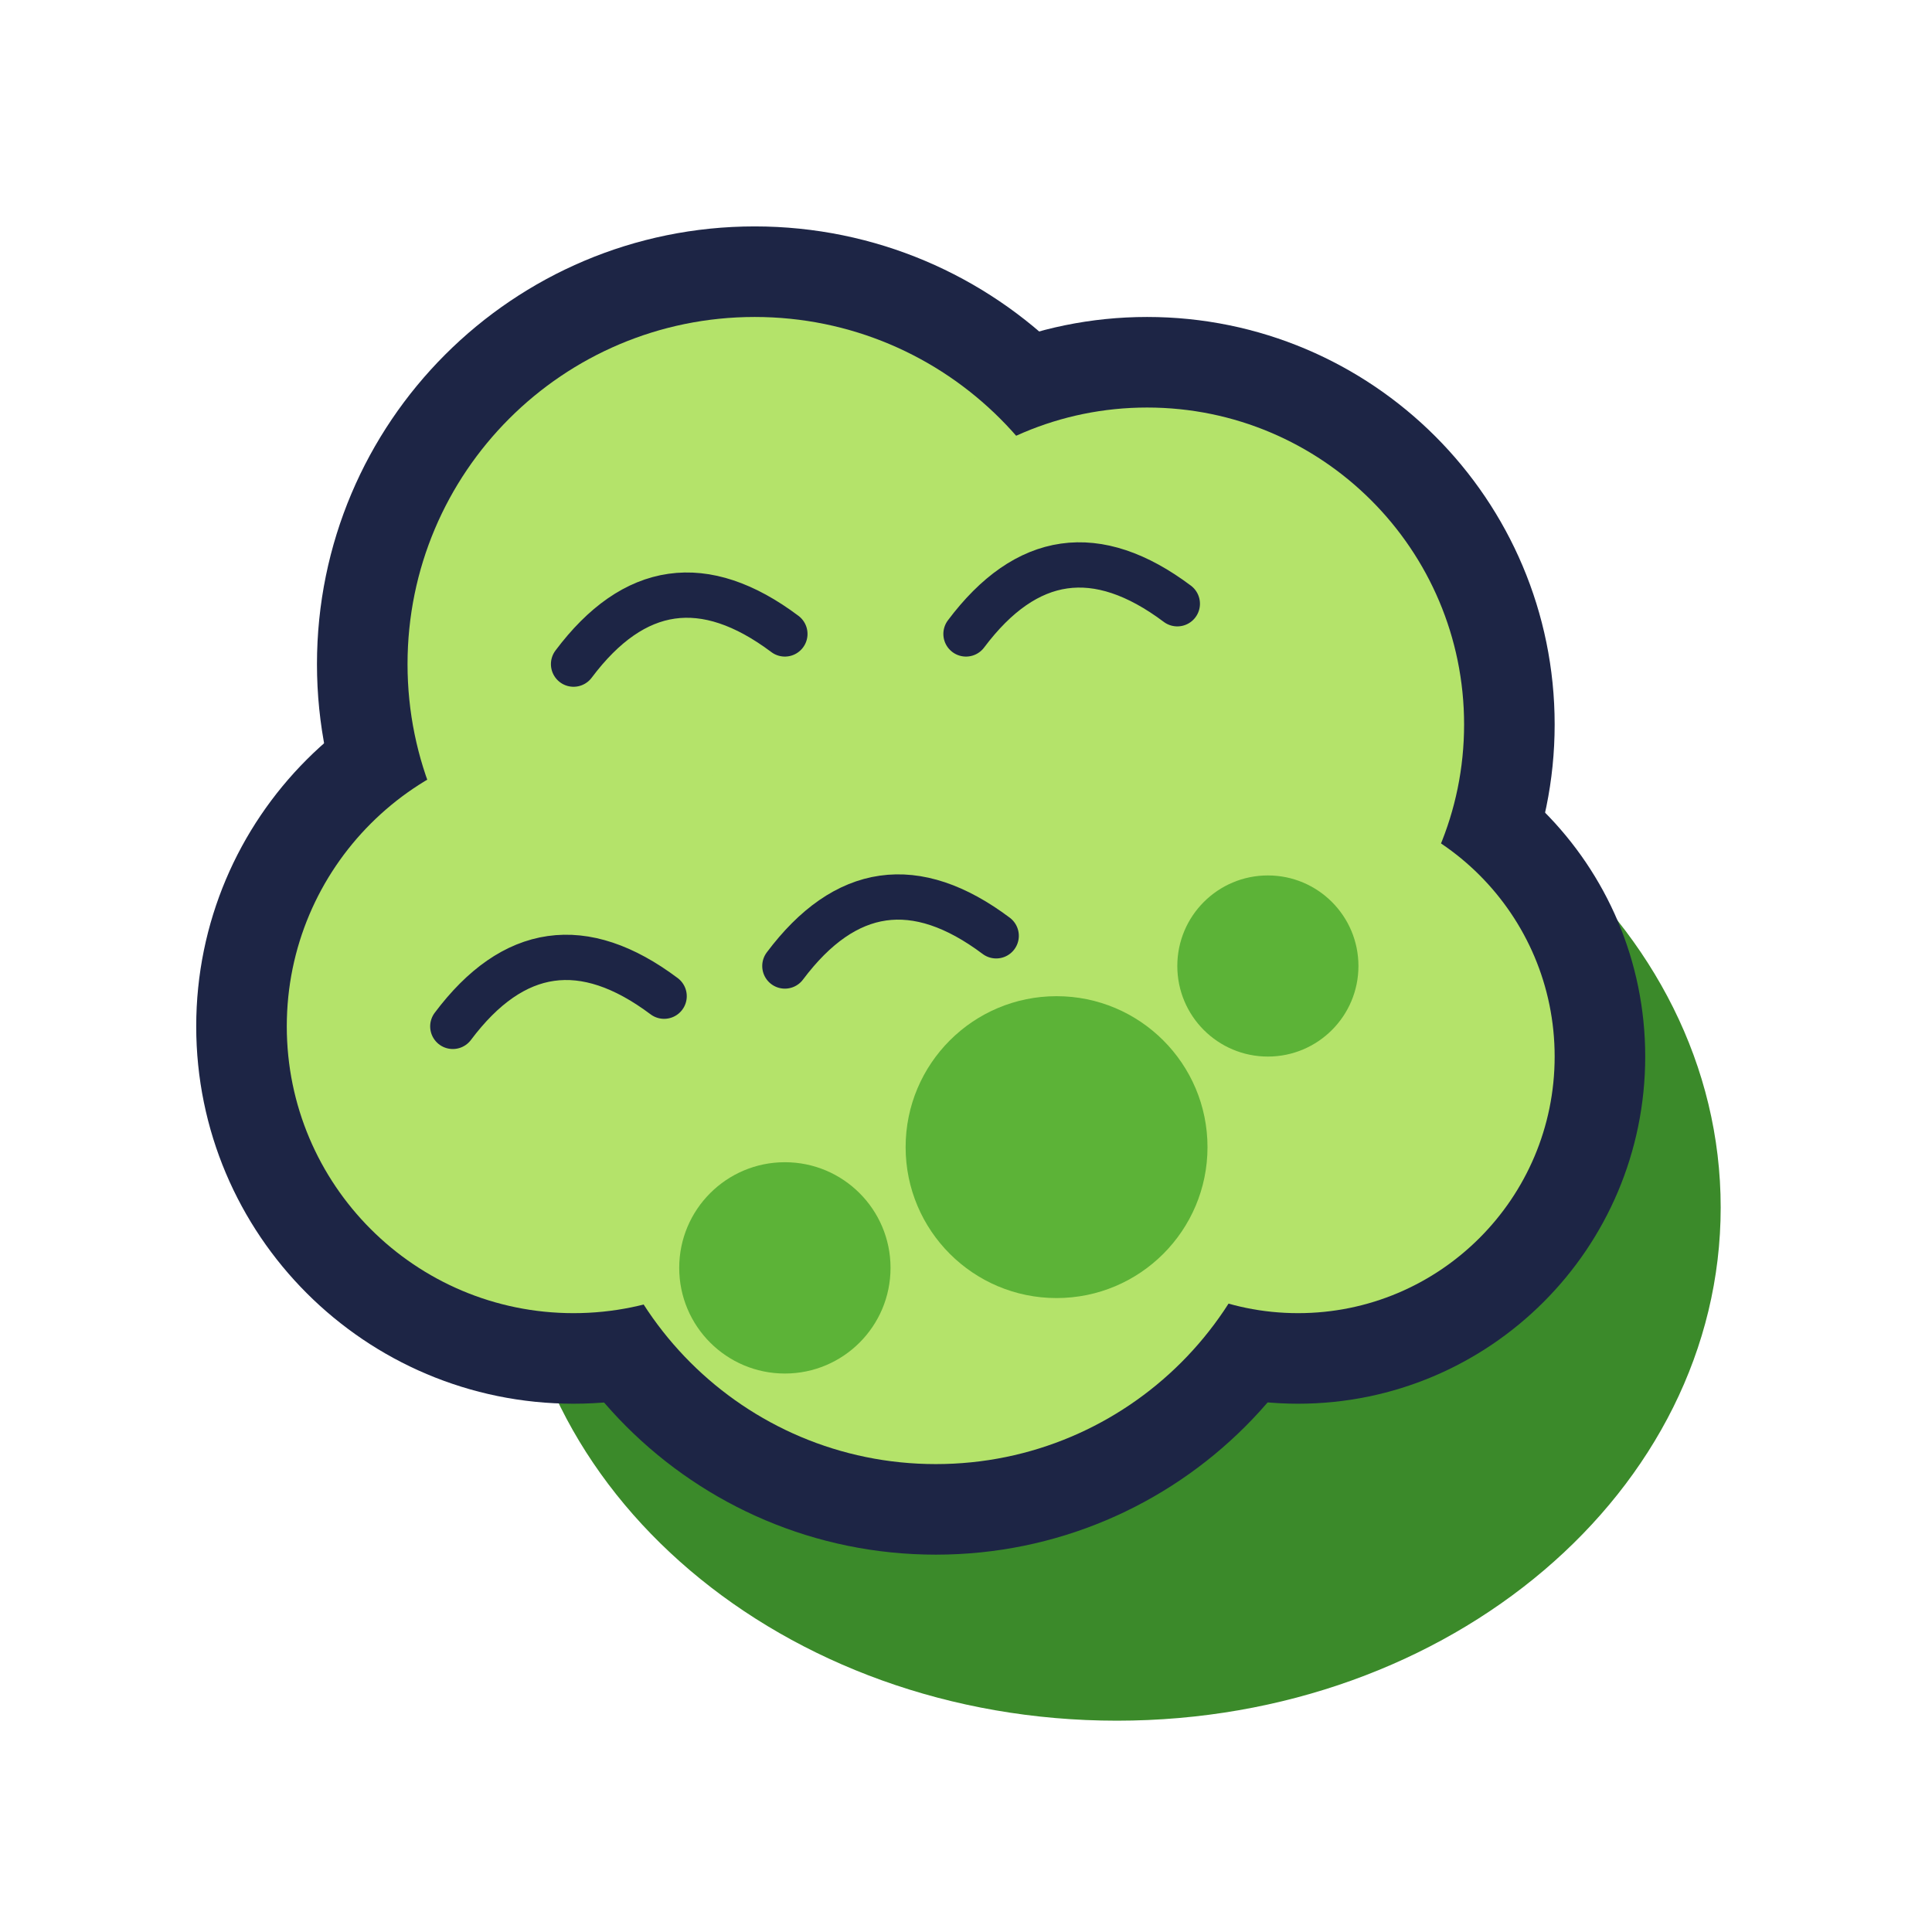
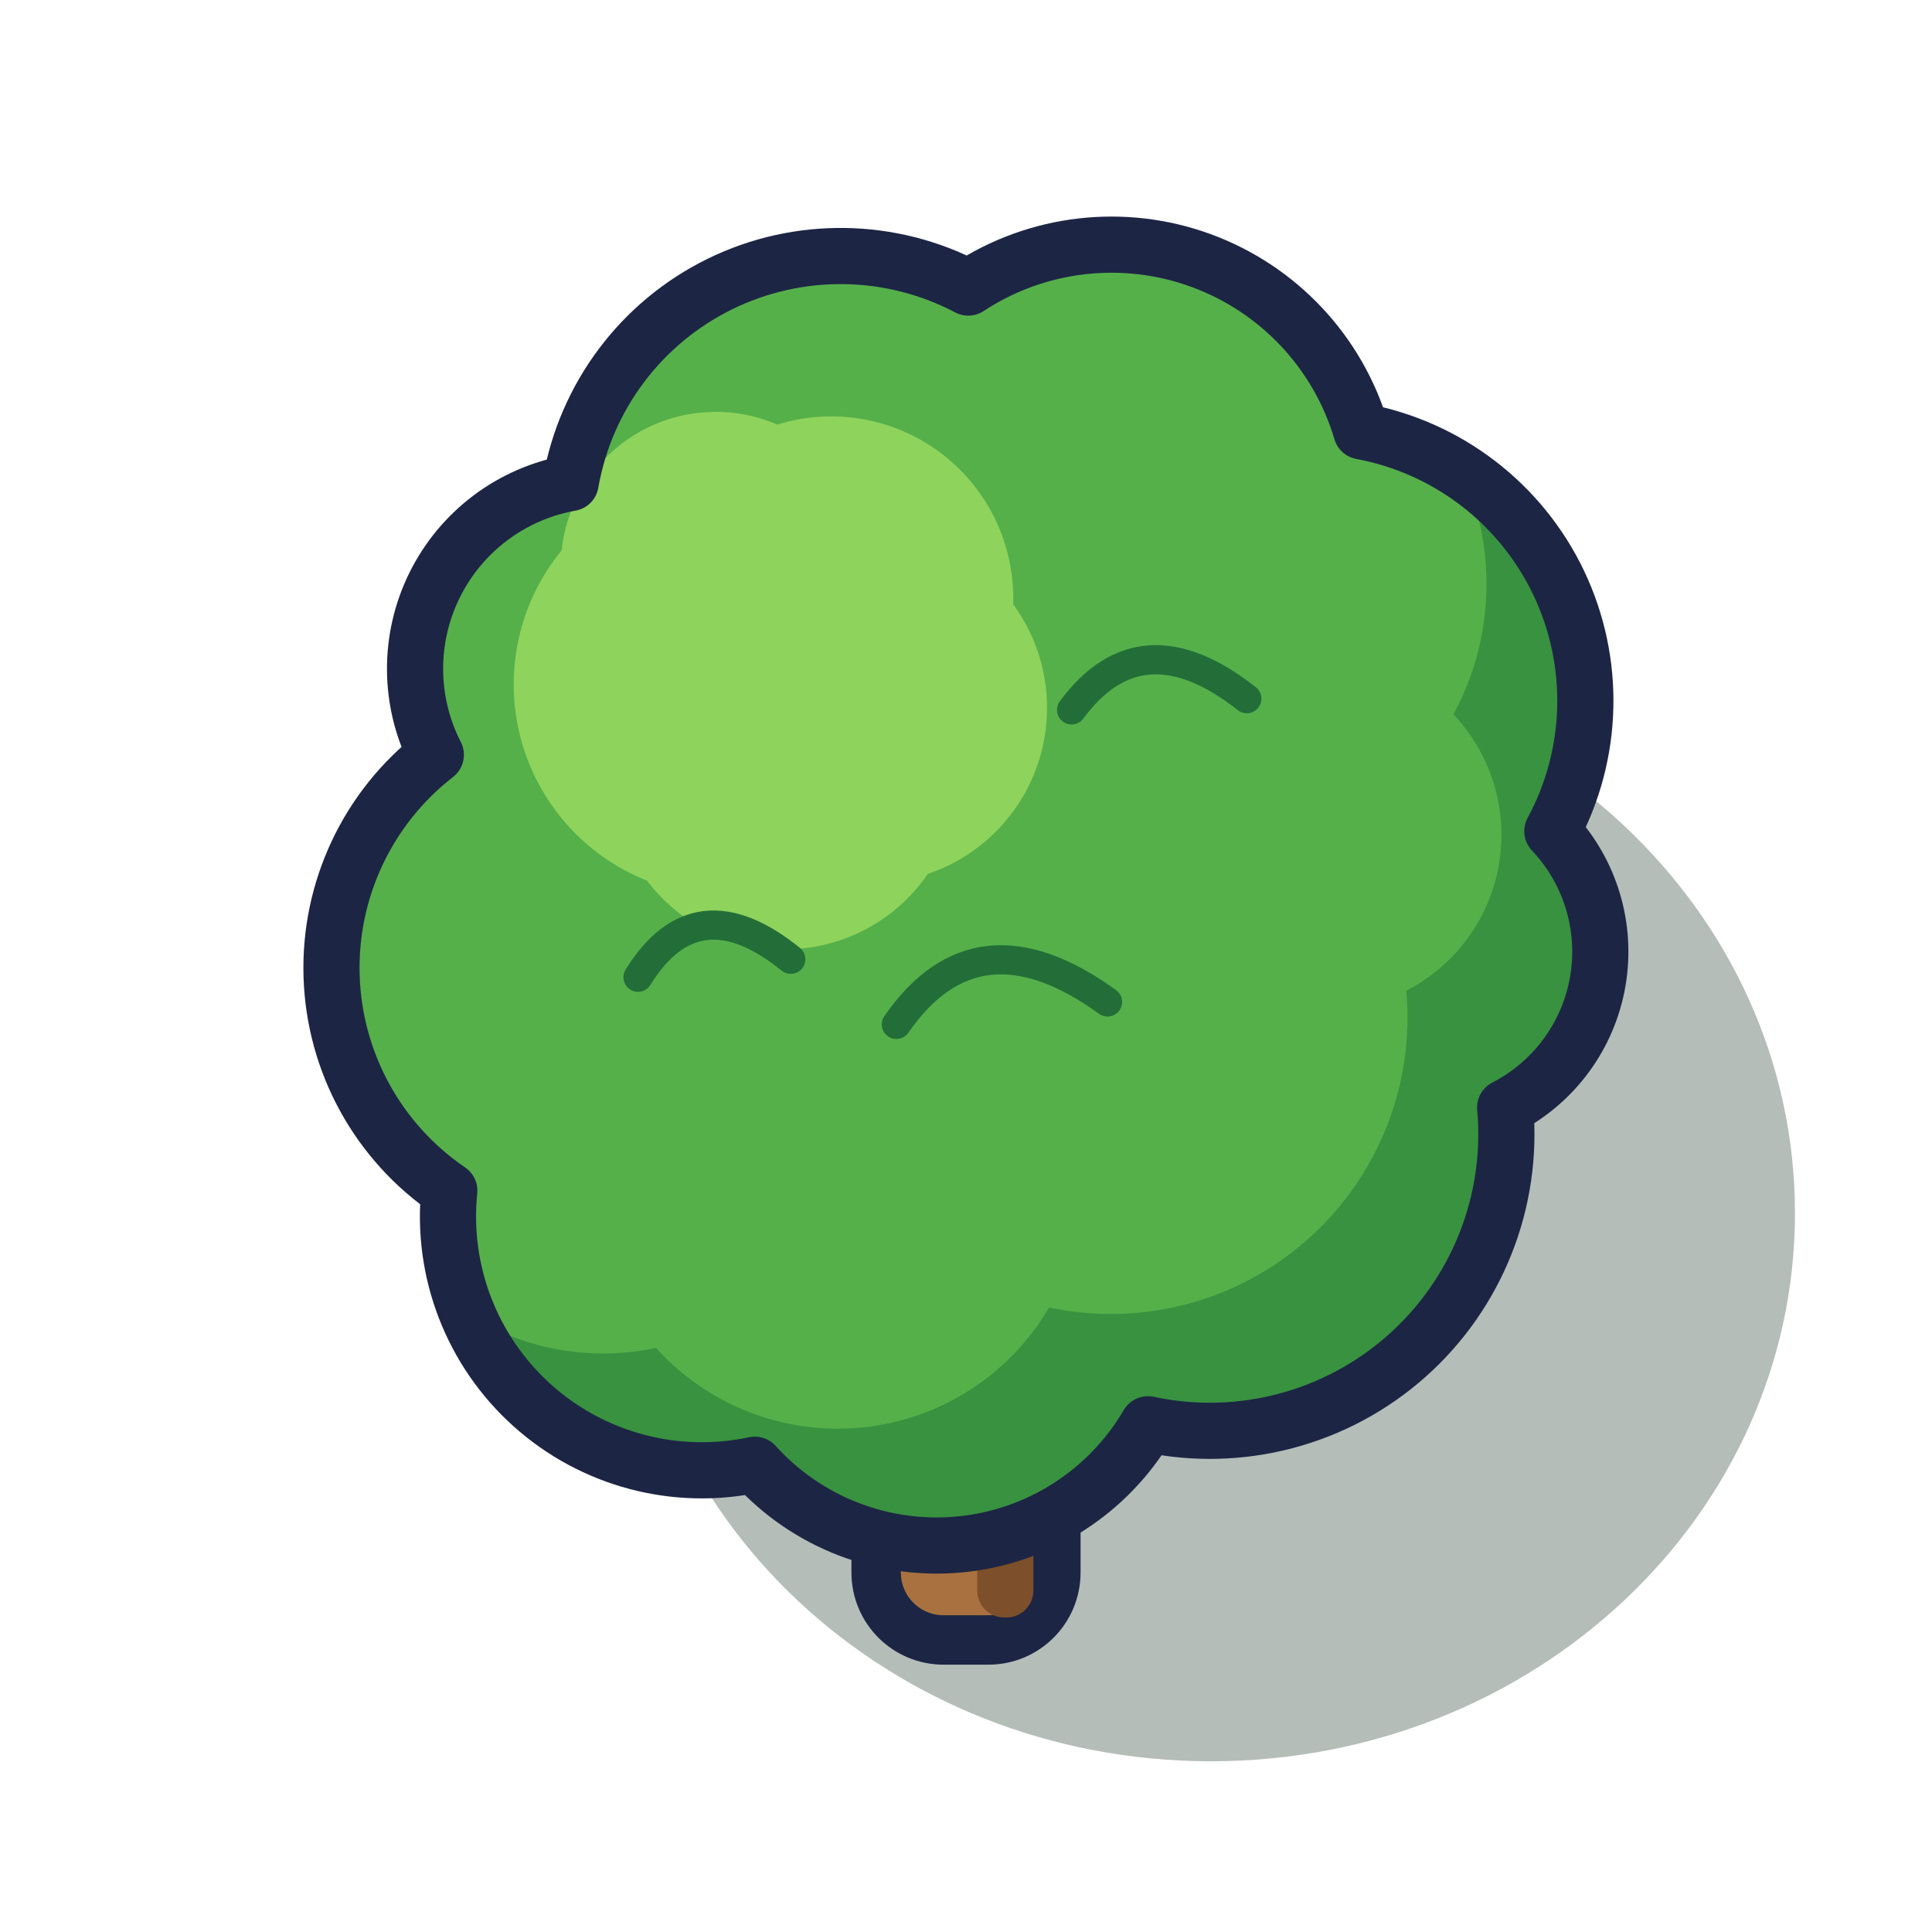
- <svg xmlns="http://www.w3.org/2000/svg" viewBox="0 0 64 64" width="64" height="64">
-   <ellipse fill="#3b8a2a" cx="37" cy="40" rx="20" ry="17" />
-   <circle fill="#1d2545" stroke="#1d2545" stroke-width="3" stroke-linejoin="round" stroke-linecap="round" cx="25" cy="22" r="13" />
-   <circle fill="#1d2545" stroke="#1d2545" stroke-width="3" stroke-linejoin="round" stroke-linecap="round" cx="38" cy="24" r="12" />
-   <circle fill="#1d2545" stroke="#1d2545" stroke-width="3" stroke-linejoin="round" stroke-linecap="round" cx="19" cy="34" r="11" />
-   <circle fill="#1d2545" stroke="#1d2545" stroke-width="3" stroke-linejoin="round" stroke-linecap="round" cx="31" cy="37" r="13" />
-   <circle fill="#1d2545" stroke="#1d2545" stroke-width="3" stroke-linejoin="round" stroke-linecap="round" cx="43" cy="35" r="10" />
-   <circle fill="#b4e36a" cx="25" cy="22" r="11.5" />
-   <circle fill="#b4e36a" cx="38" cy="24" r="10.5" />
-   <circle fill="#b4e36a" cx="19" cy="34" r="9.5" />
-   <circle fill="#b4e36a" cx="31" cy="37" r="11.5" />
-   <circle fill="#b4e36a" cx="43" cy="35" r="8.5" />
-   <circle fill="#5cb337" cx="35" cy="38" r="5" />
-   <circle fill="#5cb337" cx="26" cy="42" r="3.500" />
-   <circle fill="#5cb337" cx="42" cy="32" r="3" />
-   <path fill="none" stroke="#1d2545" stroke-width="1.5" stroke-linejoin="round" stroke-linecap="round" d="M19 22q3-4 7-1M32 21q3-4 7-1M15 34q3-4 7-1M26 32q3-4 7-1" />
+ <svg xmlns="http://www.w3.org/2000/svg" viewBox="-43 -43 86 86" stroke-linejoin="round" stroke-linecap="round" width="86" height="86">
+   <g fill="#12301f" opacity="0.32" transform="translate(10.9,13)">
+     <ellipse cx="0" cy="-2" rx="26" ry="24.4" />
+   </g>
+   <rect fill="#a8713f" stroke="#1d2545" stroke-width="2.2" x="-4" y="14" width="8" height="16" rx="3" />
+   <rect fill="#7d4f2a" x="0.5" y="15" width="2.5" height="14" rx="1.2" />
+   <clipPath id="fa-cp-tree">
+     <path d="M0.1 -30.2A11.6 11.6 0 0 1 17.6 -23.8A12.2 12.2 0 0 1 26.1 -6A7.8 7.8 0 0 1 24 6.3A13.2 13.2 0 0 1 8.1 20.4A10.9 10.9 0 0 1 -9.4 22.2A11.3 11.3 0 0 1 -23 10A12 12 0 0 1 -23.6 -9.4A8.4 8.4 0 0 1 -17.6 -21.5A12.2 12.2 0 0 1 0.1 -30.2Z" />
+   </clipPath>
+   <path fill="#38923f" d="M0.1 -30.2A11.6 11.6 0 0 1 17.6 -23.8A12.2 12.2 0 0 1 26.1 -6A7.8 7.8 0 0 1 24 6.3A13.2 13.2 0 0 1 8.1 20.4A10.9 10.9 0 0 1 -9.4 22.2A11.3 11.3 0 0 1 -23 10A12 12 0 0 1 -23.6 -9.4A8.4 8.4 0 0 1 -17.6 -21.5A12.2 12.2 0 0 1 0.1 -30.2Z" />
+   <g clip-path="url(#fa-cp-tree)">
+     <path fill="#55b04a" d="M0.1 -30.2A11.6 11.6 0 0 1 17.6 -23.8A12.2 12.2 0 0 1 26.1 -6A7.8 7.8 0 0 1 24 6.3A13.2 13.2 0 0 1 8.1 20.4A10.9 10.9 0 0 1 -9.4 22.2A11.3 11.3 0 0 1 -23 10A12 12 0 0 1 -23.6 -9.4A8.4 8.4 0 0 1 -17.6 -21.5A12.2 12.2 0 0 1 0.1 -30.2Z" transform="translate(-4.4,-5.2)" />
+     <path fill="#8ed35c" d="M-8.4 -24.1A8.1 8.1 0 0 1 2.1 -16.1A7.8 7.8 0 0 1 -1.7 -4.1A7.7 7.7 0 0 1 -14.2 -3.8A9.4 9.4 0 0 1 -18 -18.5A6.9 6.9 0 0 1 -8.4 -24.1Z" />
+   </g>
+   <path fill="none" stroke="#236e38" stroke-width="1.3" d="M-3.1 2.6q3.6 -5.2 9.4 -1M4.7 -11.4q3.1 -4.2 7.8 -0.5M-14.6 0.5q2.6 -4.2 6.8 -0.8" />
+   <path fill="none" stroke="#1d2545" stroke-width="2.5" d="M0.1 -30.2A11.6 11.6 0 0 1 17.6 -23.8A12.2 12.2 0 0 1 26.1 -6A7.8 7.8 0 0 1 24 6.3A13.2 13.2 0 0 1 8.1 20.4A10.9 10.9 0 0 1 -9.4 22.2A11.3 11.3 0 0 1 -23 10A12 12 0 0 1 -23.6 -9.4A8.4 8.4 0 0 1 -17.6 -21.5A12.2 12.2 0 0 1 0.1 -30.2Z" />
</svg>
